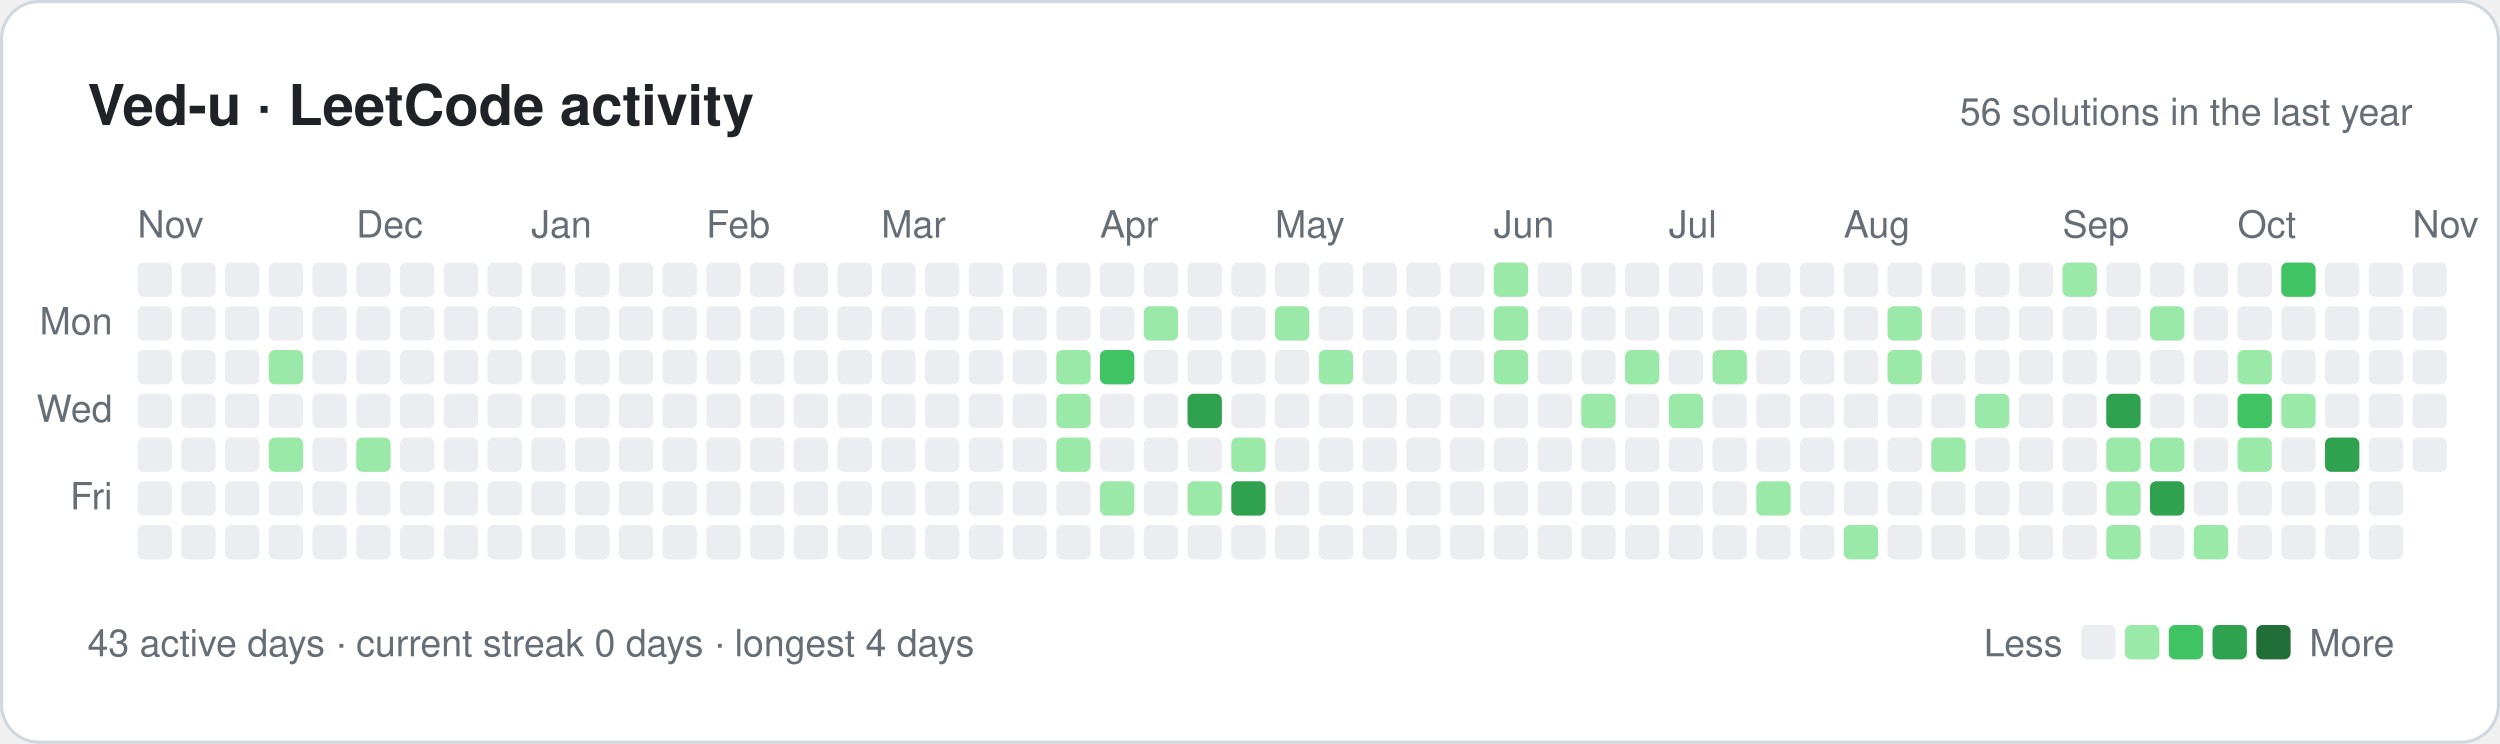
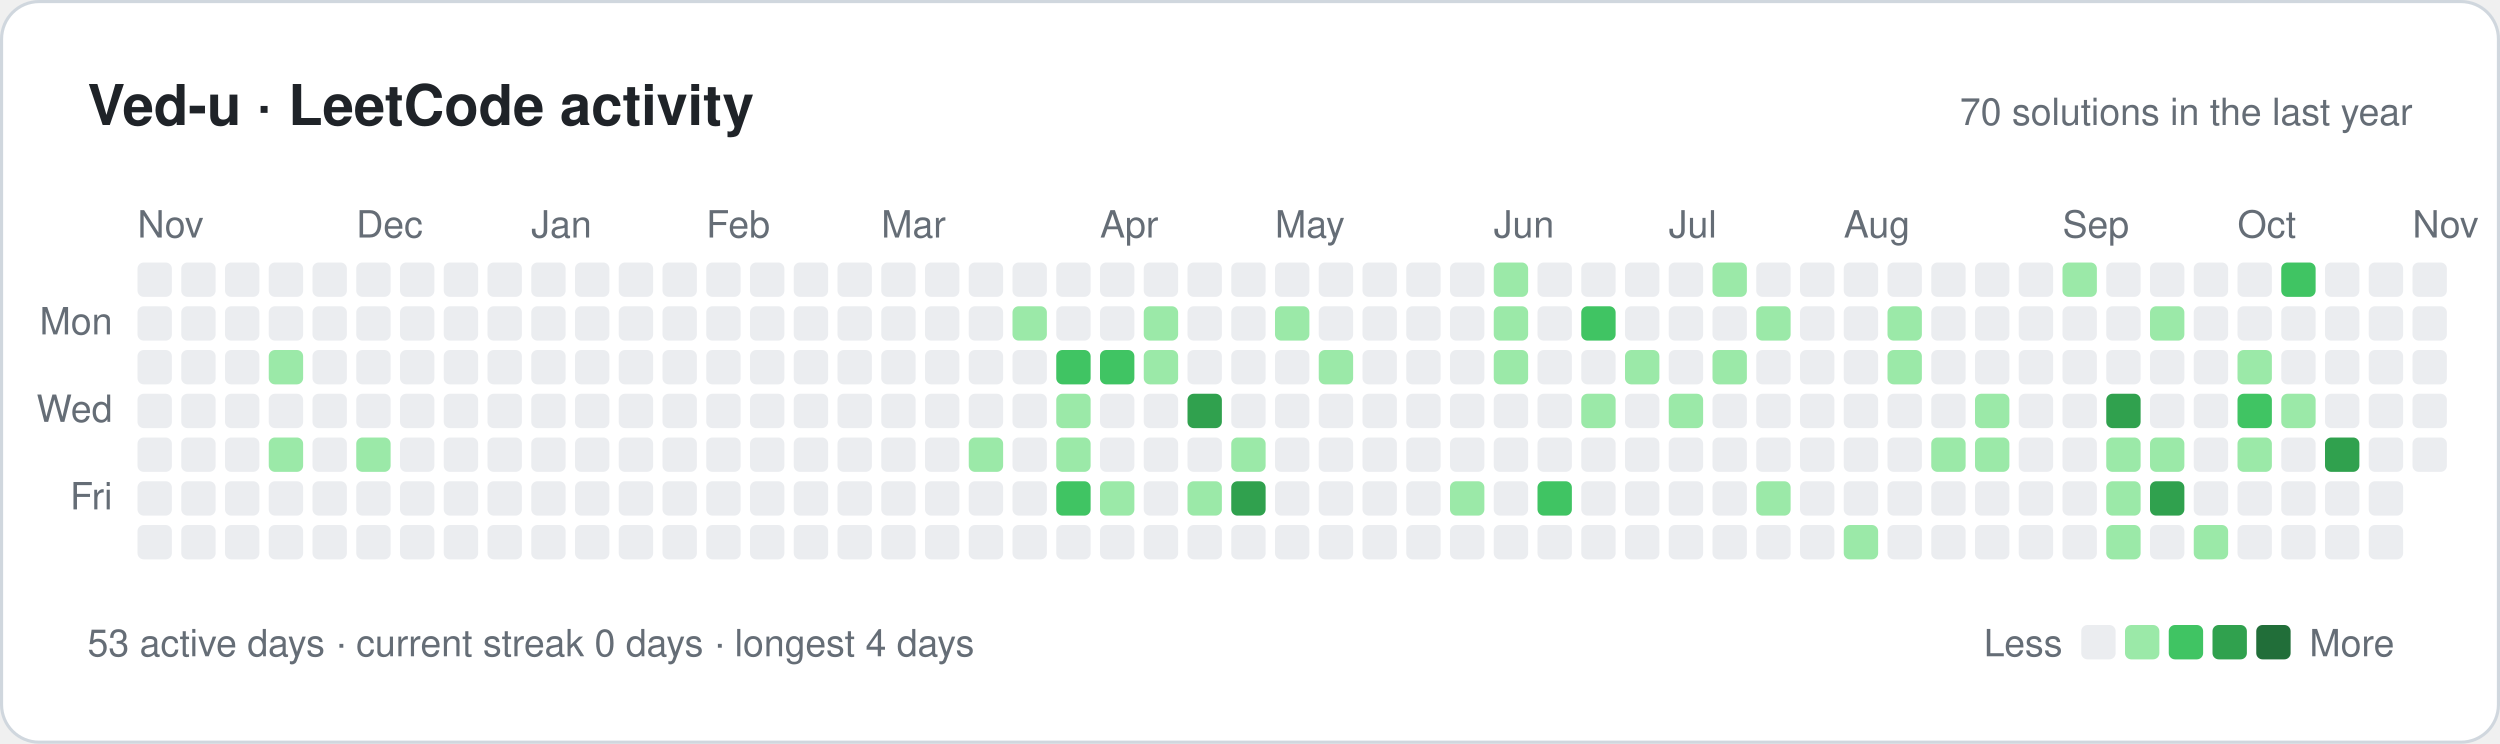
<svg xmlns="http://www.w3.org/2000/svg" width="800" height="238" viewBox="0 0 800 238" font-family="-apple-system,BlinkMacSystemFont,'Segoe UI',Helvetica,Arial,sans-serif" role="img" aria-labelledby="t">
  <style>
.bg{fill:#ffffff;stroke:#d0d7de}.title{fill:#1f2328;font-size:18px;font-weight:600}.muted{fill:#656d76;font-size:12px}
.label{fill:#1f2328;font-size:13px;font-weight:600}.value{fill:#1f2328;font-size:22px;font-weight:700}.value-sm{fill:#1f2328;font-size:14px;font-weight:700}
.total{fill:#1f2328;font-size:30px;font-weight:700}.track{fill:#eaeef2}.ring-track{stroke:#eaeef2}.divider{stroke:#d0d7de}.grid{stroke:#d0d7de;fill:none}
@media (prefers-color-scheme: dark){.bg{fill:#0d1117;stroke:#30363d}.title,.label,.value,.value-sm,.total{fill:#e6edf3}.muted{fill:#8b949e}.track{fill:#21262d}.ring-track{stroke:#21262d}.divider{stroke:#30363d}.grid{stroke:#30363d}}
@keyframes ls-fade{from{opacity:0;transform:translateY(6px)}to{opacity:1;transform:none}}
@keyframes ls-grow{from{transform:scaleX(0)}to{transform:scaleX(1)}}
@keyframes ls-pop{from{opacity:0;transform:scale(.2)}to{opacity:1;transform:scale(1)}}
@keyframes ls-pulse{0%,100%{opacity:1}50%{opacity:.3}}
.fade{animation:ls-fade .6s ease-out both}
.grow{transform-box:fill-box;transform-origin:left center;animation:ls-grow .9s cubic-bezier(.2,.7,.3,1) both}
.pulse{animation:ls-pulse 1.8s ease-in-out infinite}
.d1{animation-delay:0.12s}
.d2{animation-delay:0.24s}
.d3{animation-delay:0.36s}
.d4{animation-delay:0.48s}
.d5{animation-delay:0.60s}
.d6{animation-delay:0.72s}
.d7{animation-delay:0.84s}
.d8{animation-delay:0.96s}
@media (prefers-reduced-motion: reduce){*{animation:none!important}}
.h0{fill:#ebedf0}.h1{fill:#9be9a8}.h2{fill:#40c463}.h3{fill:#30a14e}.h4{fill:#216e39}
@media (prefers-color-scheme: dark){.h0{fill:#161b22}.h1{fill:#0e4429}.h2{fill:#006d32}.h3{fill:#26a641}.h4{fill:#39d353}}
</style>
  <rect x="0.5" y="0.5" width="799" height="237" rx="12" class="bg" />
  <g class="fade">
    <text x="28" y="40" class="title">Ved-u · LeetCode activity</text>
-     <text x="772" y="40" class="muted" text-anchor="end">56 solutions in the last year</text>
+     <text x="772" y="40" class="muted" text-anchor="end">70 solutions in the last year</text>
  </g>
  <text x="44" y="76" class="muted" font-size="11">Nov</text>
  <text x="114" y="76" class="muted" font-size="11">Dec</text>
  <text x="170" y="76" class="muted" font-size="11">Jan</text>
  <text x="226" y="76" class="muted" font-size="11">Feb</text>
  <text x="282" y="76" class="muted" font-size="11">Mar</text>
  <text x="352" y="76" class="muted" font-size="11">Apr</text>
  <text x="408" y="76" class="muted" font-size="11">May</text>
  <text x="478" y="76" class="muted" font-size="11">Jun</text>
  <text x="534" y="76" class="muted" font-size="11">Jul</text>
  <text x="590" y="76" class="muted" font-size="11">Aug</text>
  <text x="660" y="76" class="muted" font-size="11">Sep</text>
  <text x="716" y="76" class="muted" font-size="11">Oct</text>
  <text x="772" y="76" class="muted" font-size="11">Nov</text>
  <text x="36" y="107" class="muted" font-size="10" text-anchor="end">Mon</text>
  <text x="36" y="135" class="muted" font-size="10" text-anchor="end">Wed</text>
  <text x="36" y="163" class="muted" font-size="10" text-anchor="end">Fri</text>
  <g class="fade d1">
    <rect x="44" y="84" width="11" height="11" rx="2" class="h0" />
    <rect x="44" y="98" width="11" height="11" rx="2" class="h0" />
    <rect x="44" y="112" width="11" height="11" rx="2" class="h0" />
    <rect x="44" y="126" width="11" height="11" rx="2" class="h0" />
    <rect x="44" y="140" width="11" height="11" rx="2" class="h0" />
    <rect x="44" y="154" width="11" height="11" rx="2" class="h0" />
    <rect x="44" y="168" width="11" height="11" rx="2" class="h0" />
    <rect x="58" y="84" width="11" height="11" rx="2" class="h0" />
    <rect x="58" y="98" width="11" height="11" rx="2" class="h0" />
    <rect x="58" y="112" width="11" height="11" rx="2" class="h0" />
    <rect x="58" y="126" width="11" height="11" rx="2" class="h0" />
    <rect x="58" y="140" width="11" height="11" rx="2" class="h0" />
    <rect x="58" y="154" width="11" height="11" rx="2" class="h0" />
    <rect x="58" y="168" width="11" height="11" rx="2" class="h0" />
    <rect x="72" y="84" width="11" height="11" rx="2" class="h0" />
    <rect x="72" y="98" width="11" height="11" rx="2" class="h0" />
    <rect x="72" y="112" width="11" height="11" rx="2" class="h0" />
    <rect x="72" y="126" width="11" height="11" rx="2" class="h0" />
    <rect x="72" y="140" width="11" height="11" rx="2" class="h0" />
    <rect x="72" y="154" width="11" height="11" rx="2" class="h0" />
    <rect x="72" y="168" width="11" height="11" rx="2" class="h0" />
    <rect x="86" y="84" width="11" height="11" rx="2" class="h0" />
    <rect x="86" y="98" width="11" height="11" rx="2" class="h0" />
    <rect x="86" y="112" width="11" height="11" rx="2" class="h1" />
    <rect x="86" y="126" width="11" height="11" rx="2" class="h0" />
    <rect x="86" y="140" width="11" height="11" rx="2" class="h1" />
    <rect x="86" y="154" width="11" height="11" rx="2" class="h0" />
    <rect x="86" y="168" width="11" height="11" rx="2" class="h0" />
    <rect x="100" y="84" width="11" height="11" rx="2" class="h0" />
    <rect x="100" y="98" width="11" height="11" rx="2" class="h0" />
    <rect x="100" y="112" width="11" height="11" rx="2" class="h0" />
    <rect x="100" y="126" width="11" height="11" rx="2" class="h0" />
    <rect x="100" y="140" width="11" height="11" rx="2" class="h0" />
    <rect x="100" y="154" width="11" height="11" rx="2" class="h0" />
    <rect x="100" y="168" width="11" height="11" rx="2" class="h0" />
    <rect x="114" y="84" width="11" height="11" rx="2" class="h0" />
    <rect x="114" y="98" width="11" height="11" rx="2" class="h0" />
    <rect x="114" y="112" width="11" height="11" rx="2" class="h0" />
    <rect x="114" y="126" width="11" height="11" rx="2" class="h0" />
    <rect x="114" y="140" width="11" height="11" rx="2" class="h1" />
    <rect x="114" y="154" width="11" height="11" rx="2" class="h0" />
    <rect x="114" y="168" width="11" height="11" rx="2" class="h0" />
    <rect x="128" y="84" width="11" height="11" rx="2" class="h0" />
    <rect x="128" y="98" width="11" height="11" rx="2" class="h0" />
    <rect x="128" y="112" width="11" height="11" rx="2" class="h0" />
    <rect x="128" y="126" width="11" height="11" rx="2" class="h0" />
    <rect x="128" y="140" width="11" height="11" rx="2" class="h0" />
    <rect x="128" y="154" width="11" height="11" rx="2" class="h0" />
    <rect x="128" y="168" width="11" height="11" rx="2" class="h0" />
    <rect x="142" y="84" width="11" height="11" rx="2" class="h0" />
    <rect x="142" y="98" width="11" height="11" rx="2" class="h0" />
    <rect x="142" y="112" width="11" height="11" rx="2" class="h0" />
    <rect x="142" y="126" width="11" height="11" rx="2" class="h0" />
    <rect x="142" y="140" width="11" height="11" rx="2" class="h0" />
    <rect x="142" y="154" width="11" height="11" rx="2" class="h0" />
    <rect x="142" y="168" width="11" height="11" rx="2" class="h0" />
    <rect x="156" y="84" width="11" height="11" rx="2" class="h0" />
    <rect x="156" y="98" width="11" height="11" rx="2" class="h0" />
    <rect x="156" y="112" width="11" height="11" rx="2" class="h0" />
    <rect x="156" y="126" width="11" height="11" rx="2" class="h0" />
    <rect x="156" y="140" width="11" height="11" rx="2" class="h0" />
    <rect x="156" y="154" width="11" height="11" rx="2" class="h0" />
    <rect x="156" y="168" width="11" height="11" rx="2" class="h0" />
    <rect x="170" y="84" width="11" height="11" rx="2" class="h0" />
    <rect x="170" y="98" width="11" height="11" rx="2" class="h0" />
    <rect x="170" y="112" width="11" height="11" rx="2" class="h0" />
    <rect x="170" y="126" width="11" height="11" rx="2" class="h0" />
    <rect x="170" y="140" width="11" height="11" rx="2" class="h0" />
    <rect x="170" y="154" width="11" height="11" rx="2" class="h0" />
    <rect x="170" y="168" width="11" height="11" rx="2" class="h0" />
    <rect x="184" y="84" width="11" height="11" rx="2" class="h0" />
    <rect x="184" y="98" width="11" height="11" rx="2" class="h0" />
    <rect x="184" y="112" width="11" height="11" rx="2" class="h0" />
    <rect x="184" y="126" width="11" height="11" rx="2" class="h0" />
    <rect x="184" y="140" width="11" height="11" rx="2" class="h0" />
    <rect x="184" y="154" width="11" height="11" rx="2" class="h0" />
    <rect x="184" y="168" width="11" height="11" rx="2" class="h0" />
    <rect x="198" y="84" width="11" height="11" rx="2" class="h0" />
    <rect x="198" y="98" width="11" height="11" rx="2" class="h0" />
    <rect x="198" y="112" width="11" height="11" rx="2" class="h0" />
    <rect x="198" y="126" width="11" height="11" rx="2" class="h0" />
    <rect x="198" y="140" width="11" height="11" rx="2" class="h0" />
    <rect x="198" y="154" width="11" height="11" rx="2" class="h0" />
    <rect x="198" y="168" width="11" height="11" rx="2" class="h0" />
    <rect x="212" y="84" width="11" height="11" rx="2" class="h0" />
    <rect x="212" y="98" width="11" height="11" rx="2" class="h0" />
    <rect x="212" y="112" width="11" height="11" rx="2" class="h0" />
    <rect x="212" y="126" width="11" height="11" rx="2" class="h0" />
    <rect x="212" y="140" width="11" height="11" rx="2" class="h0" />
    <rect x="212" y="154" width="11" height="11" rx="2" class="h0" />
    <rect x="212" y="168" width="11" height="11" rx="2" class="h0" />
    <rect x="226" y="84" width="11" height="11" rx="2" class="h0" />
    <rect x="226" y="98" width="11" height="11" rx="2" class="h0" />
    <rect x="226" y="112" width="11" height="11" rx="2" class="h0" />
    <rect x="226" y="126" width="11" height="11" rx="2" class="h0" />
    <rect x="226" y="140" width="11" height="11" rx="2" class="h0" />
    <rect x="226" y="154" width="11" height="11" rx="2" class="h0" />
    <rect x="226" y="168" width="11" height="11" rx="2" class="h0" />
    <rect x="240" y="84" width="11" height="11" rx="2" class="h0" />
    <rect x="240" y="98" width="11" height="11" rx="2" class="h0" />
    <rect x="240" y="112" width="11" height="11" rx="2" class="h0" />
    <rect x="240" y="126" width="11" height="11" rx="2" class="h0" />
    <rect x="240" y="140" width="11" height="11" rx="2" class="h0" />
    <rect x="240" y="154" width="11" height="11" rx="2" class="h0" />
    <rect x="240" y="168" width="11" height="11" rx="2" class="h0" />
    <rect x="254" y="84" width="11" height="11" rx="2" class="h0" />
    <rect x="254" y="98" width="11" height="11" rx="2" class="h0" />
    <rect x="254" y="112" width="11" height="11" rx="2" class="h0" />
    <rect x="254" y="126" width="11" height="11" rx="2" class="h0" />
    <rect x="254" y="140" width="11" height="11" rx="2" class="h0" />
    <rect x="254" y="154" width="11" height="11" rx="2" class="h0" />
    <rect x="254" y="168" width="11" height="11" rx="2" class="h0" />
    <rect x="268" y="84" width="11" height="11" rx="2" class="h0" />
    <rect x="268" y="98" width="11" height="11" rx="2" class="h0" />
    <rect x="268" y="112" width="11" height="11" rx="2" class="h0" />
    <rect x="268" y="126" width="11" height="11" rx="2" class="h0" />
    <rect x="268" y="140" width="11" height="11" rx="2" class="h0" />
    <rect x="268" y="154" width="11" height="11" rx="2" class="h0" />
    <rect x="268" y="168" width="11" height="11" rx="2" class="h0" />
    <rect x="282" y="84" width="11" height="11" rx="2" class="h0" />
    <rect x="282" y="98" width="11" height="11" rx="2" class="h0" />
    <rect x="282" y="112" width="11" height="11" rx="2" class="h0" />
    <rect x="282" y="126" width="11" height="11" rx="2" class="h0" />
    <rect x="282" y="140" width="11" height="11" rx="2" class="h0" />
    <rect x="282" y="154" width="11" height="11" rx="2" class="h0" />
    <rect x="282" y="168" width="11" height="11" rx="2" class="h0" />
    <rect x="296" y="84" width="11" height="11" rx="2" class="h0" />
    <rect x="296" y="98" width="11" height="11" rx="2" class="h0" />
    <rect x="296" y="112" width="11" height="11" rx="2" class="h0" />
    <rect x="296" y="126" width="11" height="11" rx="2" class="h0" />
    <rect x="296" y="140" width="11" height="11" rx="2" class="h0" />
    <rect x="296" y="154" width="11" height="11" rx="2" class="h0" />
    <rect x="296" y="168" width="11" height="11" rx="2" class="h0" />
    <rect x="310" y="84" width="11" height="11" rx="2" class="h0" />
    <rect x="310" y="98" width="11" height="11" rx="2" class="h0" />
    <rect x="310" y="112" width="11" height="11" rx="2" class="h0" />
    <rect x="310" y="126" width="11" height="11" rx="2" class="h0" />
-     <rect x="310" y="140" width="11" height="11" rx="2" class="h0" />
+     <rect x="310" y="140" width="11" height="11" rx="2" class="h1" />
    <rect x="310" y="154" width="11" height="11" rx="2" class="h0" />
    <rect x="310" y="168" width="11" height="11" rx="2" class="h0" />
    <rect x="324" y="84" width="11" height="11" rx="2" class="h0" />
-     <rect x="324" y="98" width="11" height="11" rx="2" class="h0" />
+     <rect x="324" y="98" width="11" height="11" rx="2" class="h1" />
    <rect x="324" y="112" width="11" height="11" rx="2" class="h0" />
    <rect x="324" y="126" width="11" height="11" rx="2" class="h0" />
    <rect x="324" y="140" width="11" height="11" rx="2" class="h0" />
    <rect x="324" y="154" width="11" height="11" rx="2" class="h0" />
    <rect x="324" y="168" width="11" height="11" rx="2" class="h0" />
    <rect x="338" y="84" width="11" height="11" rx="2" class="h0" />
    <rect x="338" y="98" width="11" height="11" rx="2" class="h0" />
-     <rect x="338" y="112" width="11" height="11" rx="2" class="h1" />
+     <rect x="338" y="112" width="11" height="11" rx="2" class="h2" />
    <rect x="338" y="126" width="11" height="11" rx="2" class="h1" />
    <rect x="338" y="140" width="11" height="11" rx="2" class="h1" />
-     <rect x="338" y="154" width="11" height="11" rx="2" class="h0" />
+     <rect x="338" y="154" width="11" height="11" rx="2" class="h2" />
    <rect x="338" y="168" width="11" height="11" rx="2" class="h0" />
    <rect x="352" y="84" width="11" height="11" rx="2" class="h0" />
    <rect x="352" y="98" width="11" height="11" rx="2" class="h0" />
    <rect x="352" y="112" width="11" height="11" rx="2" class="h2" />
    <rect x="352" y="126" width="11" height="11" rx="2" class="h0" />
    <rect x="352" y="140" width="11" height="11" rx="2" class="h0" />
    <rect x="352" y="154" width="11" height="11" rx="2" class="h1" />
    <rect x="352" y="168" width="11" height="11" rx="2" class="h0" />
    <rect x="366" y="84" width="11" height="11" rx="2" class="h0" />
    <rect x="366" y="98" width="11" height="11" rx="2" class="h1" />
-     <rect x="366" y="112" width="11" height="11" rx="2" class="h0" />
+     <rect x="366" y="112" width="11" height="11" rx="2" class="h1" />
    <rect x="366" y="126" width="11" height="11" rx="2" class="h0" />
    <rect x="366" y="140" width="11" height="11" rx="2" class="h0" />
    <rect x="366" y="154" width="11" height="11" rx="2" class="h0" />
    <rect x="366" y="168" width="11" height="11" rx="2" class="h0" />
    <rect x="380" y="84" width="11" height="11" rx="2" class="h0" />
    <rect x="380" y="98" width="11" height="11" rx="2" class="h0" />
    <rect x="380" y="112" width="11" height="11" rx="2" class="h0" />
    <rect x="380" y="126" width="11" height="11" rx="2" class="h3" />
    <rect x="380" y="140" width="11" height="11" rx="2" class="h0" />
    <rect x="380" y="154" width="11" height="11" rx="2" class="h1" />
    <rect x="380" y="168" width="11" height="11" rx="2" class="h0" />
    <rect x="394" y="84" width="11" height="11" rx="2" class="h0" />
    <rect x="394" y="98" width="11" height="11" rx="2" class="h0" />
    <rect x="394" y="112" width="11" height="11" rx="2" class="h0" />
    <rect x="394" y="126" width="11" height="11" rx="2" class="h0" />
    <rect x="394" y="140" width="11" height="11" rx="2" class="h1" />
    <rect x="394" y="154" width="11" height="11" rx="2" class="h3" />
    <rect x="394" y="168" width="11" height="11" rx="2" class="h0" />
    <rect x="408" y="84" width="11" height="11" rx="2" class="h0" />
    <rect x="408" y="98" width="11" height="11" rx="2" class="h1" />
    <rect x="408" y="112" width="11" height="11" rx="2" class="h0" />
    <rect x="408" y="126" width="11" height="11" rx="2" class="h0" />
    <rect x="408" y="140" width="11" height="11" rx="2" class="h0" />
    <rect x="408" y="154" width="11" height="11" rx="2" class="h0" />
    <rect x="408" y="168" width="11" height="11" rx="2" class="h0" />
    <rect x="422" y="84" width="11" height="11" rx="2" class="h0" />
    <rect x="422" y="98" width="11" height="11" rx="2" class="h0" />
    <rect x="422" y="112" width="11" height="11" rx="2" class="h1" />
    <rect x="422" y="126" width="11" height="11" rx="2" class="h0" />
    <rect x="422" y="140" width="11" height="11" rx="2" class="h0" />
    <rect x="422" y="154" width="11" height="11" rx="2" class="h0" />
    <rect x="422" y="168" width="11" height="11" rx="2" class="h0" />
    <rect x="436" y="84" width="11" height="11" rx="2" class="h0" />
    <rect x="436" y="98" width="11" height="11" rx="2" class="h0" />
    <rect x="436" y="112" width="11" height="11" rx="2" class="h0" />
    <rect x="436" y="126" width="11" height="11" rx="2" class="h0" />
    <rect x="436" y="140" width="11" height="11" rx="2" class="h0" />
    <rect x="436" y="154" width="11" height="11" rx="2" class="h0" />
    <rect x="436" y="168" width="11" height="11" rx="2" class="h0" />
    <rect x="450" y="84" width="11" height="11" rx="2" class="h0" />
    <rect x="450" y="98" width="11" height="11" rx="2" class="h0" />
    <rect x="450" y="112" width="11" height="11" rx="2" class="h0" />
    <rect x="450" y="126" width="11" height="11" rx="2" class="h0" />
    <rect x="450" y="140" width="11" height="11" rx="2" class="h0" />
    <rect x="450" y="154" width="11" height="11" rx="2" class="h0" />
    <rect x="450" y="168" width="11" height="11" rx="2" class="h0" />
    <rect x="464" y="84" width="11" height="11" rx="2" class="h0" />
    <rect x="464" y="98" width="11" height="11" rx="2" class="h0" />
    <rect x="464" y="112" width="11" height="11" rx="2" class="h0" />
    <rect x="464" y="126" width="11" height="11" rx="2" class="h0" />
    <rect x="464" y="140" width="11" height="11" rx="2" class="h0" />
-     <rect x="464" y="154" width="11" height="11" rx="2" class="h0" />
+     <rect x="464" y="154" width="11" height="11" rx="2" class="h1" />
    <rect x="464" y="168" width="11" height="11" rx="2" class="h0" />
    <rect x="478" y="84" width="11" height="11" rx="2" class="h1" />
    <rect x="478" y="98" width="11" height="11" rx="2" class="h1" />
    <rect x="478" y="112" width="11" height="11" rx="2" class="h1" />
    <rect x="478" y="126" width="11" height="11" rx="2" class="h0" />
    <rect x="478" y="140" width="11" height="11" rx="2" class="h0" />
    <rect x="478" y="154" width="11" height="11" rx="2" class="h0" />
    <rect x="478" y="168" width="11" height="11" rx="2" class="h0" />
    <rect x="492" y="84" width="11" height="11" rx="2" class="h0" />
    <rect x="492" y="98" width="11" height="11" rx="2" class="h0" />
    <rect x="492" y="112" width="11" height="11" rx="2" class="h0" />
    <rect x="492" y="126" width="11" height="11" rx="2" class="h0" />
    <rect x="492" y="140" width="11" height="11" rx="2" class="h0" />
-     <rect x="492" y="154" width="11" height="11" rx="2" class="h0" />
+     <rect x="492" y="154" width="11" height="11" rx="2" class="h2" />
    <rect x="492" y="168" width="11" height="11" rx="2" class="h0" />
    <rect x="506" y="84" width="11" height="11" rx="2" class="h0" />
-     <rect x="506" y="98" width="11" height="11" rx="2" class="h0" />
+     <rect x="506" y="98" width="11" height="11" rx="2" class="h2" />
    <rect x="506" y="112" width="11" height="11" rx="2" class="h0" />
    <rect x="506" y="126" width="11" height="11" rx="2" class="h1" />
    <rect x="506" y="140" width="11" height="11" rx="2" class="h0" />
    <rect x="506" y="154" width="11" height="11" rx="2" class="h0" />
    <rect x="506" y="168" width="11" height="11" rx="2" class="h0" />
    <rect x="520" y="84" width="11" height="11" rx="2" class="h0" />
    <rect x="520" y="98" width="11" height="11" rx="2" class="h0" />
    <rect x="520" y="112" width="11" height="11" rx="2" class="h1" />
    <rect x="520" y="126" width="11" height="11" rx="2" class="h0" />
    <rect x="520" y="140" width="11" height="11" rx="2" class="h0" />
    <rect x="520" y="154" width="11" height="11" rx="2" class="h0" />
    <rect x="520" y="168" width="11" height="11" rx="2" class="h0" />
    <rect x="534" y="84" width="11" height="11" rx="2" class="h0" />
    <rect x="534" y="98" width="11" height="11" rx="2" class="h0" />
    <rect x="534" y="112" width="11" height="11" rx="2" class="h0" />
    <rect x="534" y="126" width="11" height="11" rx="2" class="h1" />
    <rect x="534" y="140" width="11" height="11" rx="2" class="h0" />
    <rect x="534" y="154" width="11" height="11" rx="2" class="h0" />
    <rect x="534" y="168" width="11" height="11" rx="2" class="h0" />
-     <rect x="548" y="84" width="11" height="11" rx="2" class="h0" />
+     <rect x="548" y="84" width="11" height="11" rx="2" class="h1" />
    <rect x="548" y="98" width="11" height="11" rx="2" class="h0" />
    <rect x="548" y="112" width="11" height="11" rx="2" class="h1" />
    <rect x="548" y="126" width="11" height="11" rx="2" class="h0" />
    <rect x="548" y="140" width="11" height="11" rx="2" class="h0" />
    <rect x="548" y="154" width="11" height="11" rx="2" class="h0" />
    <rect x="548" y="168" width="11" height="11" rx="2" class="h0" />
    <rect x="562" y="84" width="11" height="11" rx="2" class="h0" />
-     <rect x="562" y="98" width="11" height="11" rx="2" class="h0" />
+     <rect x="562" y="98" width="11" height="11" rx="2" class="h1" />
    <rect x="562" y="112" width="11" height="11" rx="2" class="h0" />
    <rect x="562" y="126" width="11" height="11" rx="2" class="h0" />
    <rect x="562" y="140" width="11" height="11" rx="2" class="h0" />
    <rect x="562" y="154" width="11" height="11" rx="2" class="h1" />
    <rect x="562" y="168" width="11" height="11" rx="2" class="h0" />
    <rect x="576" y="84" width="11" height="11" rx="2" class="h0" />
    <rect x="576" y="98" width="11" height="11" rx="2" class="h0" />
    <rect x="576" y="112" width="11" height="11" rx="2" class="h0" />
    <rect x="576" y="126" width="11" height="11" rx="2" class="h0" />
    <rect x="576" y="140" width="11" height="11" rx="2" class="h0" />
    <rect x="576" y="154" width="11" height="11" rx="2" class="h0" />
    <rect x="576" y="168" width="11" height="11" rx="2" class="h0" />
    <rect x="590" y="84" width="11" height="11" rx="2" class="h0" />
    <rect x="590" y="98" width="11" height="11" rx="2" class="h0" />
    <rect x="590" y="112" width="11" height="11" rx="2" class="h0" />
    <rect x="590" y="126" width="11" height="11" rx="2" class="h0" />
    <rect x="590" y="140" width="11" height="11" rx="2" class="h0" />
    <rect x="590" y="154" width="11" height="11" rx="2" class="h0" />
    <rect x="590" y="168" width="11" height="11" rx="2" class="h1" />
    <rect x="604" y="84" width="11" height="11" rx="2" class="h0" />
    <rect x="604" y="98" width="11" height="11" rx="2" class="h1" />
    <rect x="604" y="112" width="11" height="11" rx="2" class="h1" />
    <rect x="604" y="126" width="11" height="11" rx="2" class="h0" />
    <rect x="604" y="140" width="11" height="11" rx="2" class="h0" />
    <rect x="604" y="154" width="11" height="11" rx="2" class="h0" />
    <rect x="604" y="168" width="11" height="11" rx="2" class="h0" />
    <rect x="618" y="84" width="11" height="11" rx="2" class="h0" />
    <rect x="618" y="98" width="11" height="11" rx="2" class="h0" />
    <rect x="618" y="112" width="11" height="11" rx="2" class="h0" />
    <rect x="618" y="126" width="11" height="11" rx="2" class="h0" />
    <rect x="618" y="140" width="11" height="11" rx="2" class="h1" />
    <rect x="618" y="154" width="11" height="11" rx="2" class="h0" />
    <rect x="618" y="168" width="11" height="11" rx="2" class="h0" />
    <rect x="632" y="84" width="11" height="11" rx="2" class="h0" />
    <rect x="632" y="98" width="11" height="11" rx="2" class="h0" />
    <rect x="632" y="112" width="11" height="11" rx="2" class="h0" />
    <rect x="632" y="126" width="11" height="11" rx="2" class="h1" />
-     <rect x="632" y="140" width="11" height="11" rx="2" class="h0" />
+     <rect x="632" y="140" width="11" height="11" rx="2" class="h1" />
    <rect x="632" y="154" width="11" height="11" rx="2" class="h0" />
    <rect x="632" y="168" width="11" height="11" rx="2" class="h0" />
    <rect x="646" y="84" width="11" height="11" rx="2" class="h0" />
    <rect x="646" y="98" width="11" height="11" rx="2" class="h0" />
    <rect x="646" y="112" width="11" height="11" rx="2" class="h0" />
    <rect x="646" y="126" width="11" height="11" rx="2" class="h0" />
    <rect x="646" y="140" width="11" height="11" rx="2" class="h0" />
    <rect x="646" y="154" width="11" height="11" rx="2" class="h0" />
    <rect x="646" y="168" width="11" height="11" rx="2" class="h0" />
    <rect x="660" y="84" width="11" height="11" rx="2" class="h1" />
    <rect x="660" y="98" width="11" height="11" rx="2" class="h0" />
    <rect x="660" y="112" width="11" height="11" rx="2" class="h0" />
    <rect x="660" y="126" width="11" height="11" rx="2" class="h0" />
    <rect x="660" y="140" width="11" height="11" rx="2" class="h0" />
    <rect x="660" y="154" width="11" height="11" rx="2" class="h0" />
    <rect x="660" y="168" width="11" height="11" rx="2" class="h0" />
    <rect x="674" y="84" width="11" height="11" rx="2" class="h0" />
    <rect x="674" y="98" width="11" height="11" rx="2" class="h0" />
    <rect x="674" y="112" width="11" height="11" rx="2" class="h0" />
    <rect x="674" y="126" width="11" height="11" rx="2" class="h3" />
    <rect x="674" y="140" width="11" height="11" rx="2" class="h1" />
    <rect x="674" y="154" width="11" height="11" rx="2" class="h1" />
    <rect x="674" y="168" width="11" height="11" rx="2" class="h1" />
    <rect x="688" y="84" width="11" height="11" rx="2" class="h0" />
    <rect x="688" y="98" width="11" height="11" rx="2" class="h1" />
    <rect x="688" y="112" width="11" height="11" rx="2" class="h0" />
    <rect x="688" y="126" width="11" height="11" rx="2" class="h0" />
    <rect x="688" y="140" width="11" height="11" rx="2" class="h1" />
    <rect x="688" y="154" width="11" height="11" rx="2" class="h3" />
    <rect x="688" y="168" width="11" height="11" rx="2" class="h0" />
    <rect x="702" y="84" width="11" height="11" rx="2" class="h0" />
    <rect x="702" y="98" width="11" height="11" rx="2" class="h0" />
    <rect x="702" y="112" width="11" height="11" rx="2" class="h0" />
    <rect x="702" y="126" width="11" height="11" rx="2" class="h0" />
    <rect x="702" y="140" width="11" height="11" rx="2" class="h0" />
    <rect x="702" y="154" width="11" height="11" rx="2" class="h0" />
    <rect x="702" y="168" width="11" height="11" rx="2" class="h1" />
    <rect x="716" y="84" width="11" height="11" rx="2" class="h0" />
    <rect x="716" y="98" width="11" height="11" rx="2" class="h0" />
    <rect x="716" y="112" width="11" height="11" rx="2" class="h1" />
    <rect x="716" y="126" width="11" height="11" rx="2" class="h2" />
    <rect x="716" y="140" width="11" height="11" rx="2" class="h1" />
    <rect x="716" y="154" width="11" height="11" rx="2" class="h0" />
    <rect x="716" y="168" width="11" height="11" rx="2" class="h0" />
    <rect x="730" y="84" width="11" height="11" rx="2" class="h2" />
    <rect x="730" y="98" width="11" height="11" rx="2" class="h0" />
    <rect x="730" y="112" width="11" height="11" rx="2" class="h0" />
    <rect x="730" y="126" width="11" height="11" rx="2" class="h1" />
    <rect x="730" y="140" width="11" height="11" rx="2" class="h0" />
    <rect x="730" y="154" width="11" height="11" rx="2" class="h0" />
    <rect x="730" y="168" width="11" height="11" rx="2" class="h0" />
    <rect x="744" y="84" width="11" height="11" rx="2" class="h0" />
    <rect x="744" y="98" width="11" height="11" rx="2" class="h0" />
    <rect x="744" y="112" width="11" height="11" rx="2" class="h0" />
    <rect x="744" y="126" width="11" height="11" rx="2" class="h0" />
    <rect x="744" y="140" width="11" height="11" rx="2" class="h3" />
    <rect x="744" y="154" width="11" height="11" rx="2" class="h0" />
    <rect x="744" y="168" width="11" height="11" rx="2" class="h0" />
    <rect x="758" y="84" width="11" height="11" rx="2" class="h0" />
    <rect x="758" y="98" width="11" height="11" rx="2" class="h0" />
    <rect x="758" y="112" width="11" height="11" rx="2" class="h0" />
    <rect x="758" y="126" width="11" height="11" rx="2" class="h0" />
    <rect x="758" y="140" width="11" height="11" rx="2" class="h0" />
    <rect x="758" y="154" width="11" height="11" rx="2" class="h0" />
    <rect x="758" y="168" width="11" height="11" rx="2" class="h0" />
    <rect x="772" y="84" width="11" height="11" rx="2" class="h0" />
    <rect x="772" y="98" width="11" height="11" rx="2" class="h0" />
    <rect x="772" y="112" width="11" height="11" rx="2" class="h0" />
    <rect x="772" y="126" width="11" height="11" rx="2" class="h0" />
    <rect x="772" y="140" width="11" height="11" rx="2" class="h0" />
  </g>
-   <text x="28" y="210" class="muted">43 active days · current streak 0 days · longest 4 days</text>
+   <text x="28" y="210" class="muted">53 active days · current streak 0 days · longest 4 days</text>
  <text x="660" y="210" class="muted" text-anchor="end">Less</text>
  <rect x="666" y="200" width="11" height="11" rx="2" class="h0" />
  <rect x="680" y="200" width="11" height="11" rx="2" class="h1" />
  <rect x="694" y="200" width="11" height="11" rx="2" class="h2" />
  <rect x="708" y="200" width="11" height="11" rx="2" class="h3" />
  <rect x="722" y="200" width="11" height="11" rx="2" class="h4" />
  <text x="739" y="210" class="muted">More</text>
</svg>
